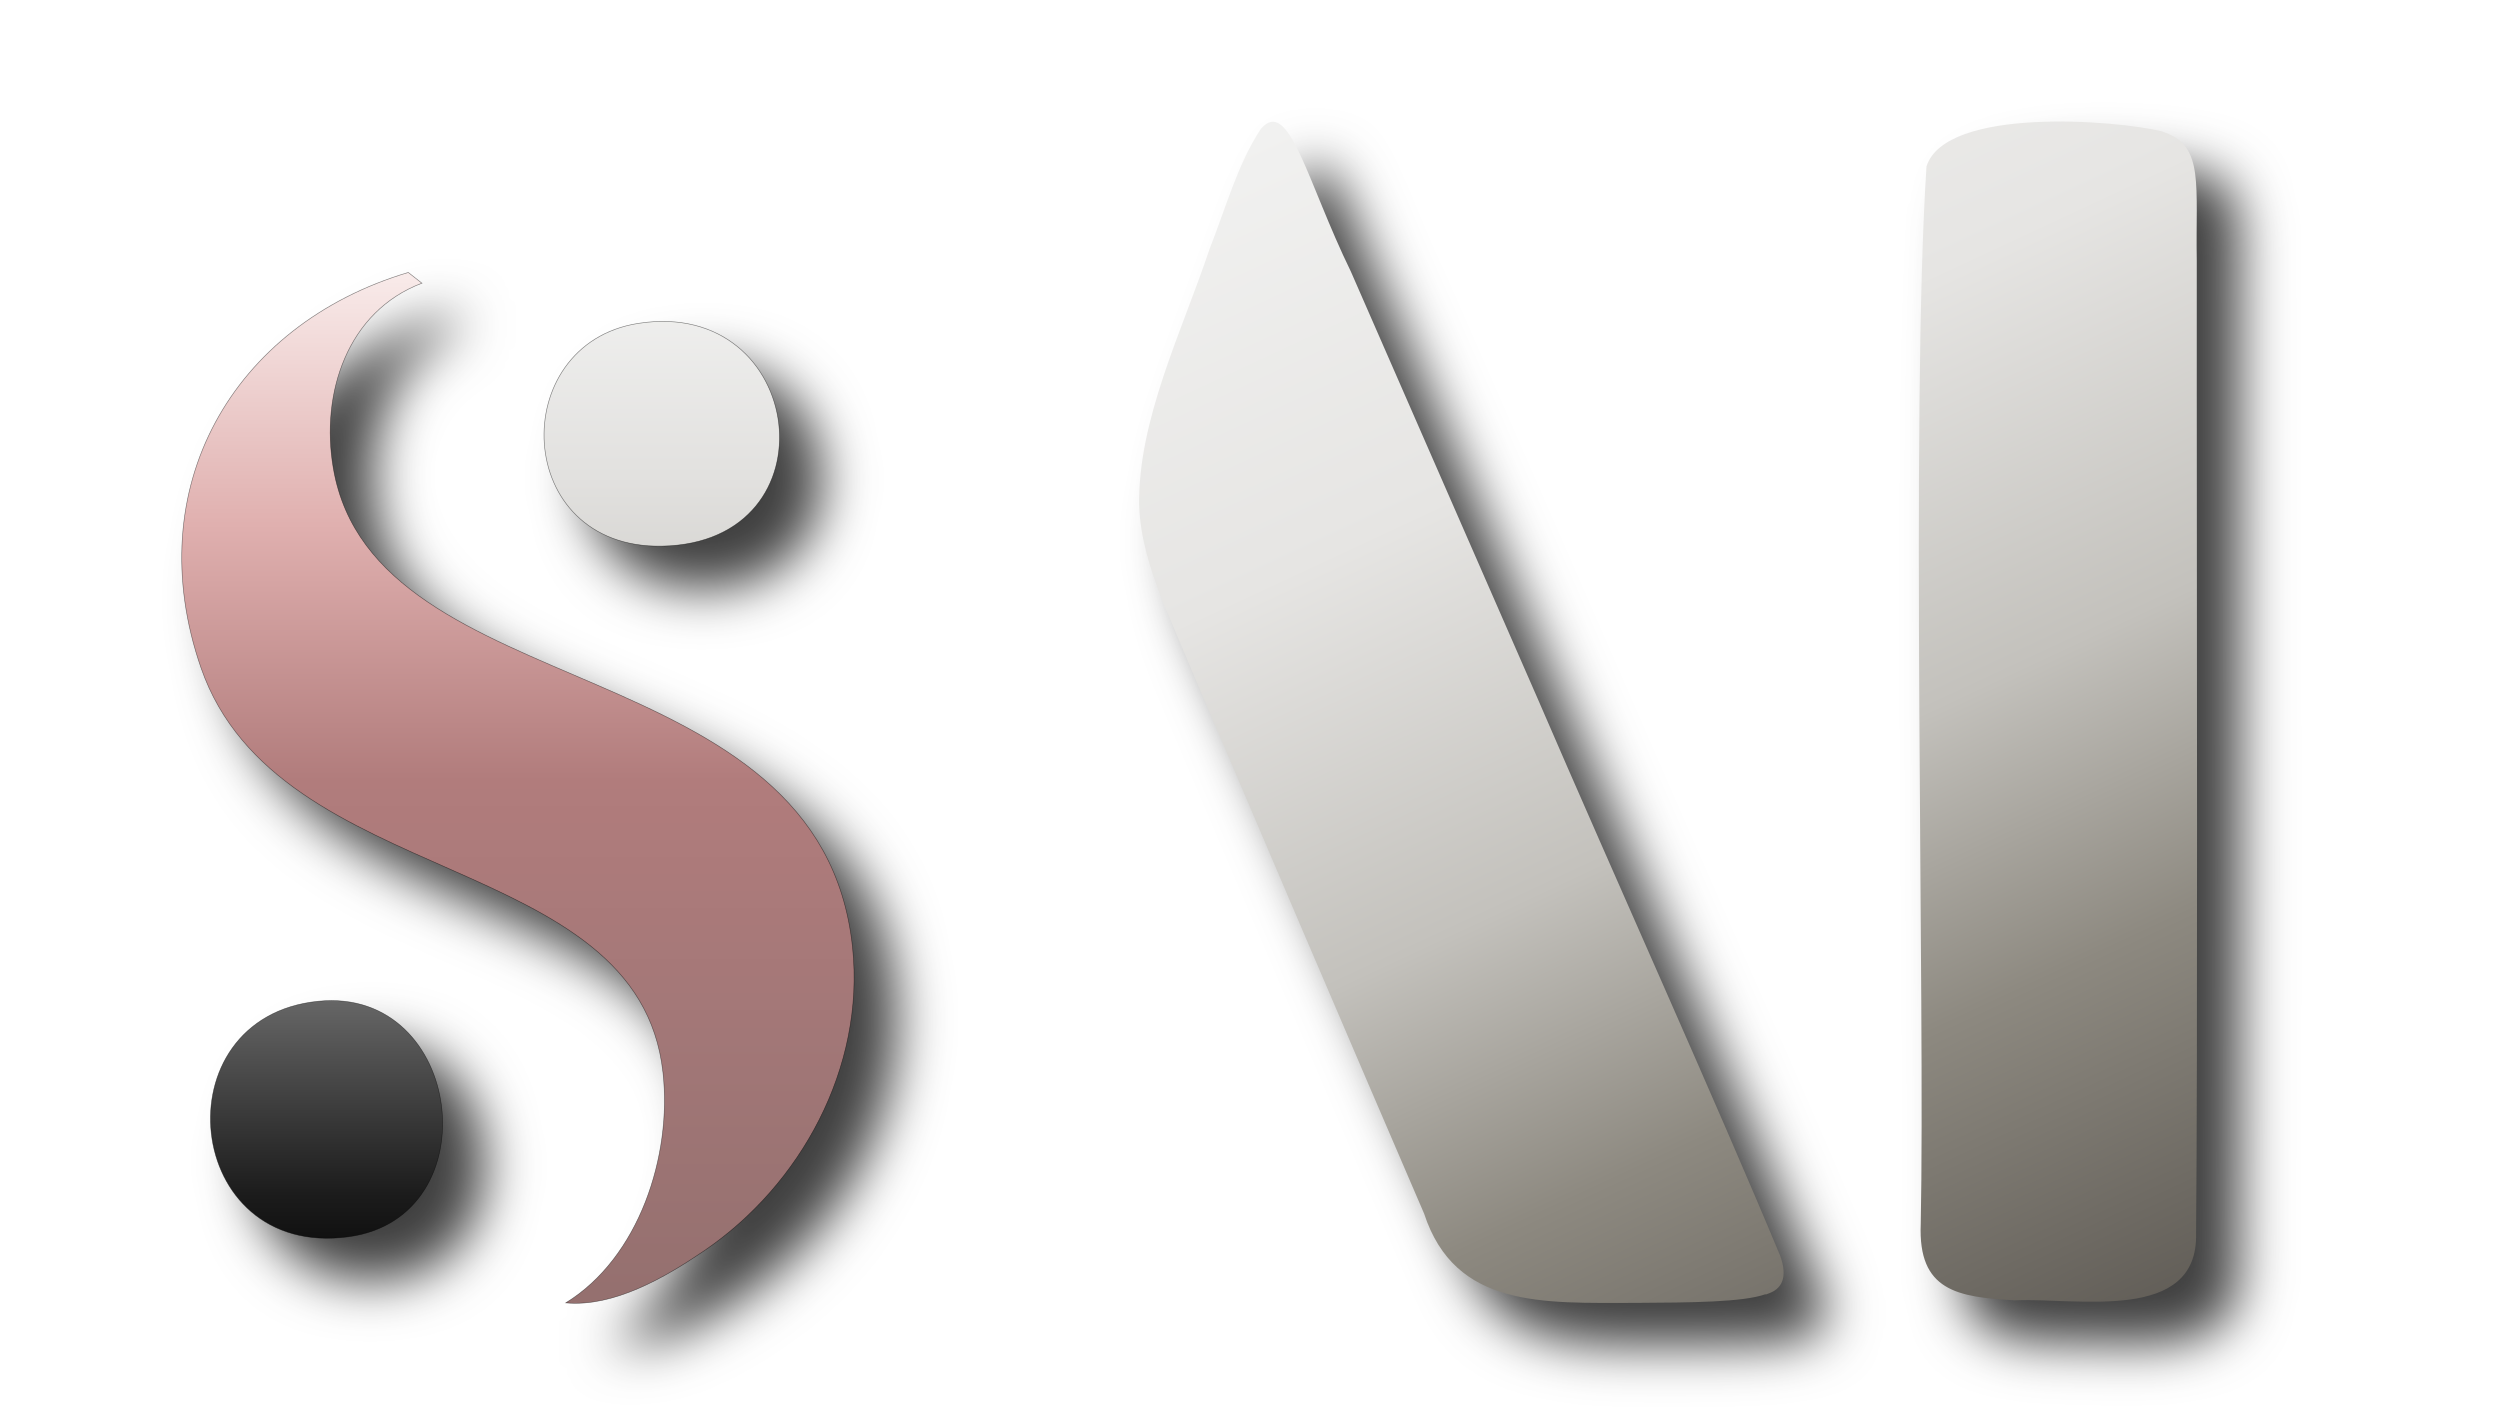
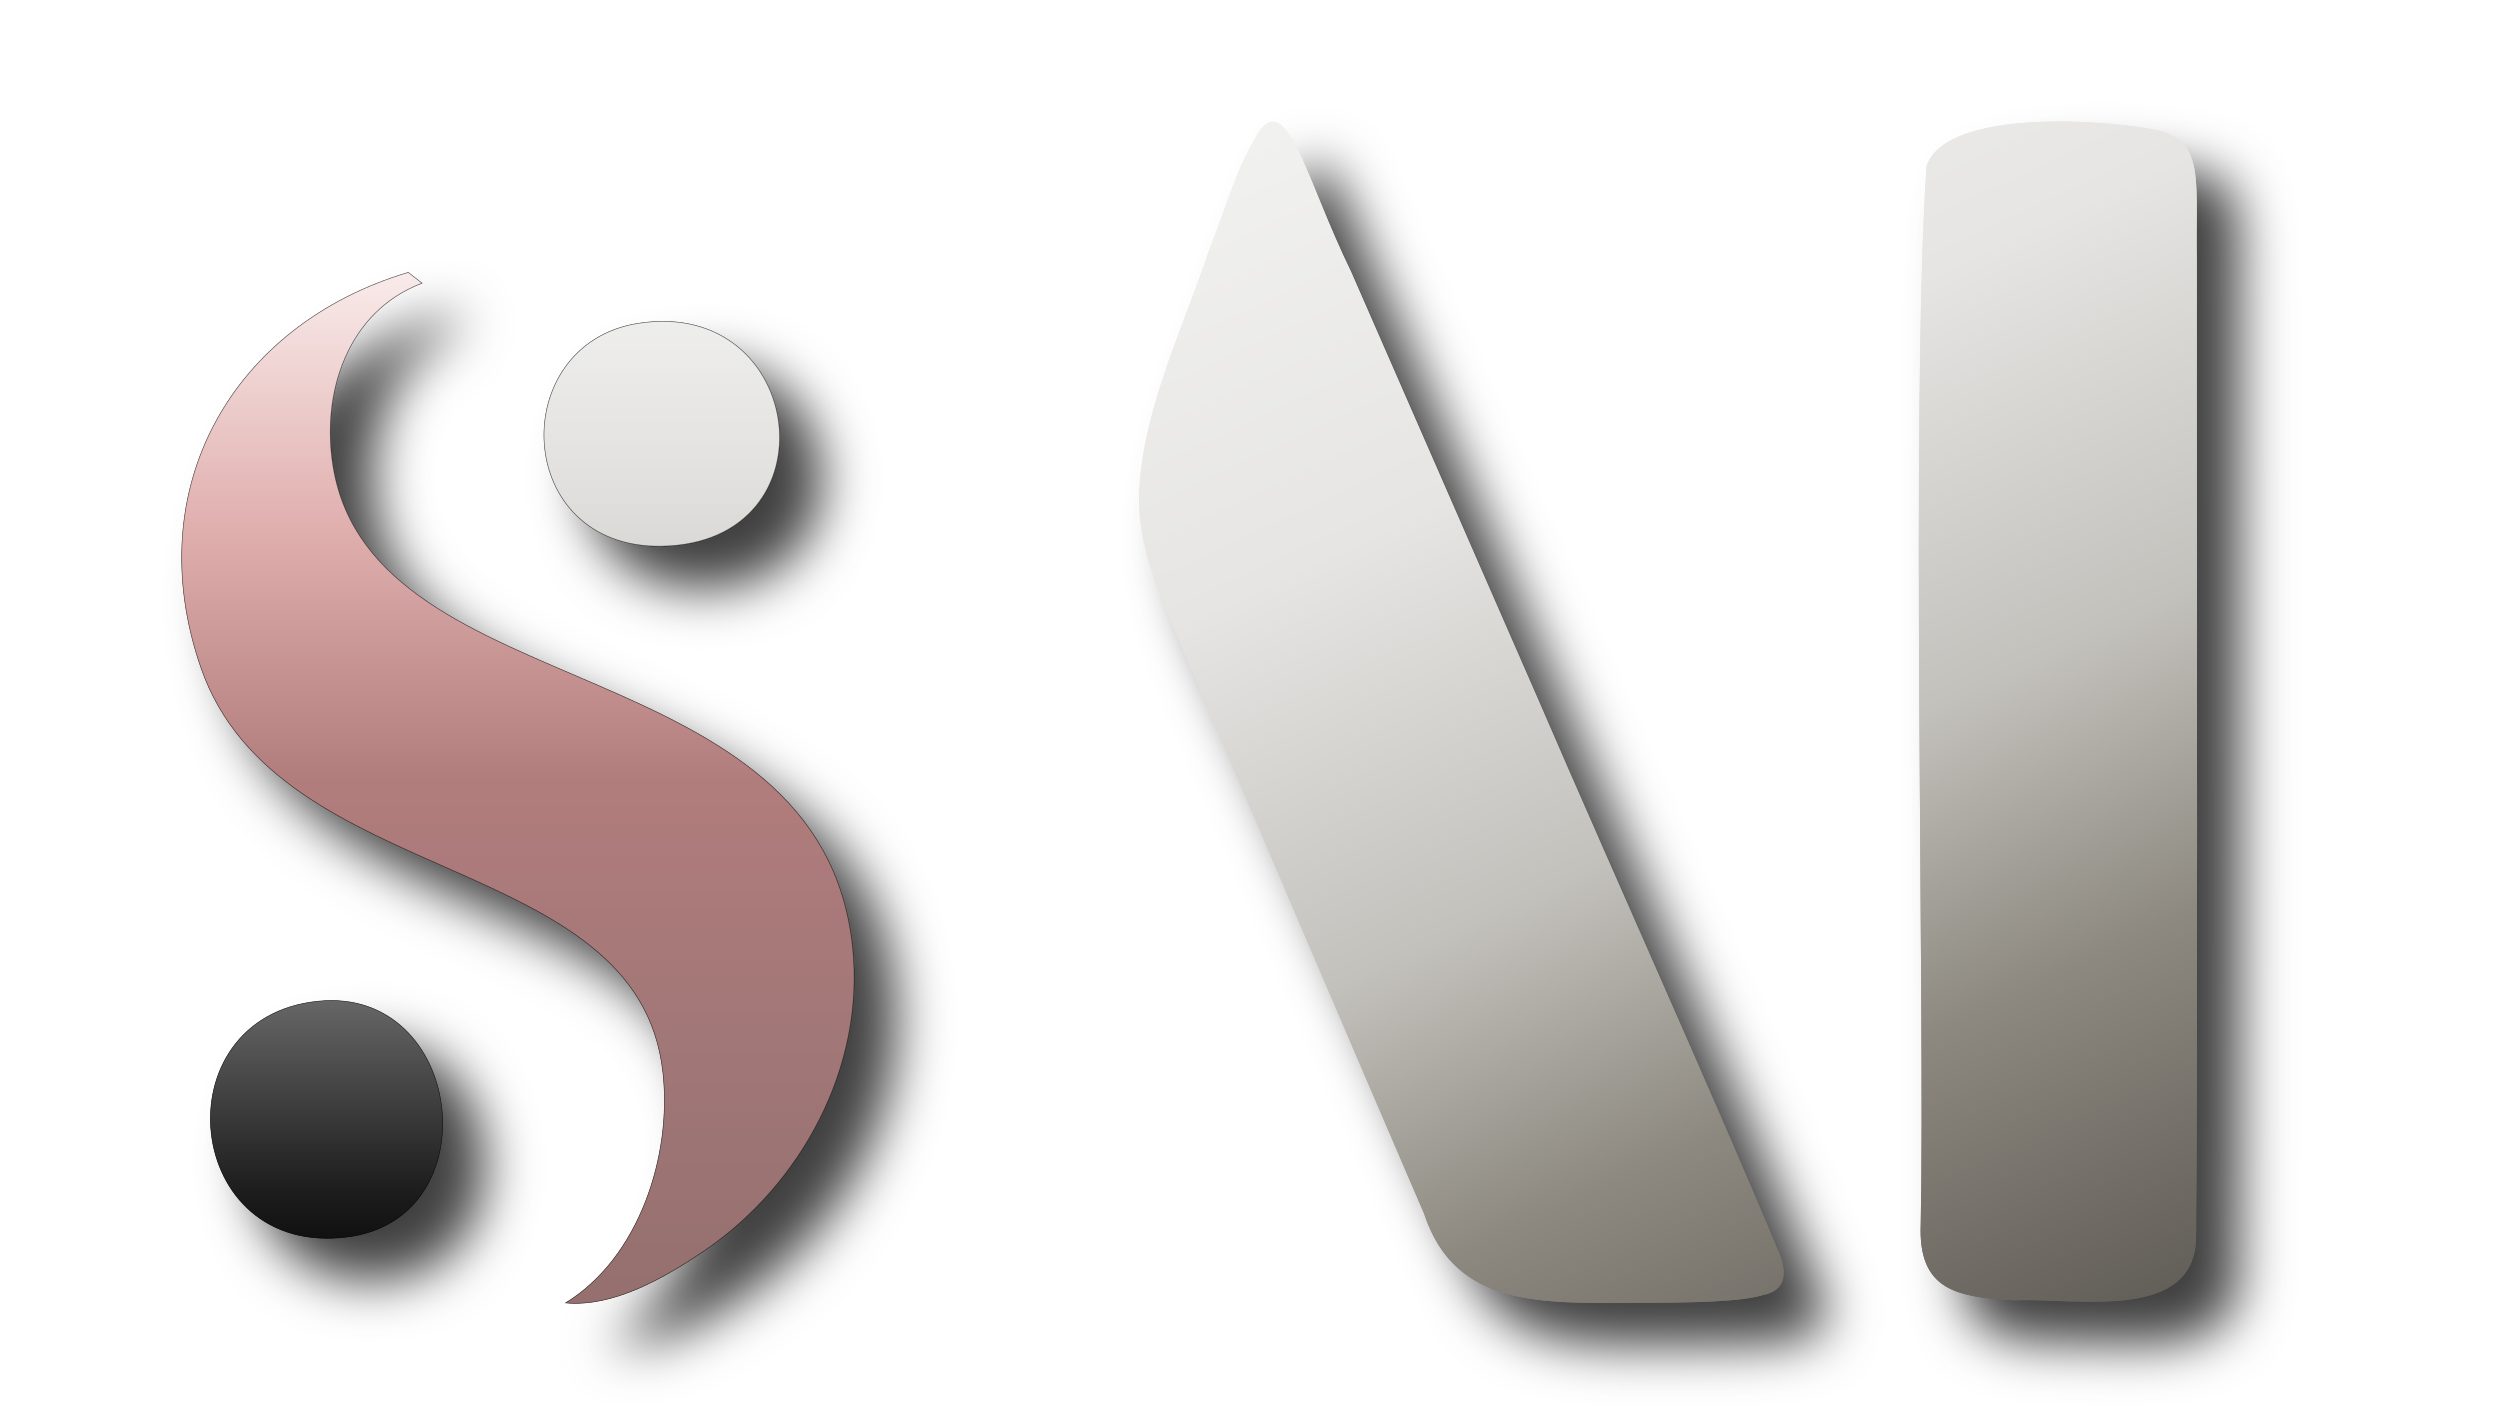
- <svg xmlns="http://www.w3.org/2000/svg" id="Layer_1" version="1.1" viewBox="-30 -20 412.64 235.12">
+ <svg xmlns="http://www.w3.org/2000/svg" id="SotsiaalAI_Logo" viewBox="-30 -20 412.64 235.12" shape-rendering="geometricPrecision" text-rendering="optimizeLegibility" image-rendering="optimizeQuality" role="img" aria-labelledby="title desc">
  <defs>
    <style>
      .st0 { fill: url(#linear-gradient2); }
      .st0, .st1, .st2 {
        stroke: #000;
        stroke-miterlimit: 10;
        stroke-opacity: .5;
        stroke-width: .1px;
      }
      .st1 { fill: url(#linear-gradient1); }
      .st2 { fill: url(#linear-gradient3); }
      .st3 { fill: url(#linear-gradient); }
+ 
+       /* ülemise koopia jaoks – eemaldame halo */
+       .no-stroke .st0,
+       .no-stroke .st1,
+       .no-stroke .st2 { stroke: none; }
    </style>
    <linearGradient id="linear-gradient" x1="217.27" y1="-825.72" x2="319.36" y2="-1044.73" gradientTransform="translate(0 -842) scale(1 -1)" gradientUnits="userSpaceOnUse">
      <stop offset="0" stop-color="#F1F1F0" />
      <stop offset=".28" stop-color="#E6E5E3" />
      <stop offset=".55" stop-color="#C3C1BC" />
      <stop offset=".75" stop-color="#8D8980" />
      <stop offset="1" stop-color="#5F5B55" />
    </linearGradient>
    <linearGradient id="linear-gradient1" x1="23.89" y1="145.15" x2="23.89" y2="184.39" gradientUnits="userSpaceOnUse">
      <stop offset="0" stop-color="#666" />
      <stop offset=".5" stop-color="#383838" />
      <stop offset=".81" stop-color="#1c1c1c" />
      <stop offset="1" stop-color="#111" />
    </linearGradient>
    <linearGradient id="linear-gradient2" x1="-1571.22" y1="5.18" x2="-1571.22" y2="6.18" gradientTransform="translate(174429.38 -857.71) scale(110.98 170.15)" gradientUnits="userSpaceOnUse">
      <stop offset="0" stop-color="#f9eceb" />
      <stop offset=".25" stop-color="#e0b0af" />
      <stop offset=".5" stop-color="#b17c7c" />
      <stop offset=".75" stop-color="#a27777" />
      <stop offset="1" stop-color="#95706f" />
    </linearGradient>
    <linearGradient id="linear-gradient3" x1="79.24" y1="1790.65" x2="79.24" y2="1949.92" gradientTransform="translate(0 -1764)" gradientUnits="userSpaceOnUse">
      <stop offset="0" stop-color="#F1F1F0" />
      <stop offset=".2" stop-color="#E2E1DF" />
      <stop offset=".48" stop-color="#C3C1BC" />
      <stop offset=".68" stop-color="#8D8980" />
      <stop offset="1" stop-color="#5F5B55" />
    </linearGradient>
    <filter id="aiShadow" filterUnits="userSpaceOnUse" x="-100" y="-80" width="455" height="295" color-interpolation-filters="sRGB">
      <feOffset in="SourceAlpha" dx="7" dy="7" result="off" />
      <feGaussianBlur in="off" stdDeviation="4.3" result="blur" />
      <feColorMatrix in="blur" type="matrix" values="0 0 0 0 0                 0 0 0 0 0                 0 0 0 0 0                 0 0 0 .75 0" result="shadow" />
      <feMerge>
        <feMergeNode in="shadow" />
        <feMergeNode in="SourceGraphic" />
      </feMerge>
    </filter>
+     <g id="logoShapes">
+       <path class="st3" d="M327.41,1.91c6.4,2.28,4.97,8.8,5.18,21.04v20.56c0,36.14.16,112.28-.11,140.05.37,14.89-19.66,10.6-29.91,11.07-9.46-.53-16.01-1.54-15.54-12.61.74-35.77-1.69-134.43.95-174.55,3.12-9.86,31.18-7.68,38.9-5.78l.53.21h0ZM261.4,193.62c-3.7,1.32-12.21,1.38-21.51,1.43-15.22,0-29.7.9-34.83-14.73-9.72-22.52-33.3-77.58-43.18-101.1-2.06-5.3-3.7-10.54-3.86-15.9-.16-14.1,7.03-28.51,11.63-42.23,2.75-6.99,4.65-14.04,8.46-19.82,4.65-5.4,7.61,8.69,14.85,23.53,10.31,23.53,20.03,45.84,30.71,70.21,13.27,30.73,29.76,67.24,40.22,92.41.85,2.49.9,5.09-2.01,6.09l-.42.16h0l-.05-.05h-.01Z" />
+       <g>
+         <path class="st1" d="M22.53,145.26c24.06-2.42,28.53,35.69,5,38.88-27.44,3.73-31.31-36.25-5-38.88h0Z" />
+         <path class="st0" d="M39.64,26.74c-12.26,4.64-16.78,18.13-14.62,30.58,6.83,39.48,80.51,29.4,85.7,79.06,2.07,19.86-8.55,39.22-24.54,50.1-6.48,4.42-14.88,9.28-22.8,8.57,12.09-7.44,17.57-24.24,16.05-38.01-4.05-36.82-63.52-30.11-76.25-66.81C-7.09,60.61,8.32,33.65,37.39,24.97l2.23,1.76h0v.03h.03v-.02h0Z" />
+         <path class="st2" d="M75.33,33.38c27.75-4.37,32.82,36.21,3.92,36.76-24.7.47-25.74-33.32-3.92-36.76Z" />
+       </g>
+     </g>
  </defs>
  <g filter="url(#aiShadow)">
-     <path class="st3" d="M327.41,1.91c6.4,2.28,4.97,8.8,5.18,21.04v20.56c0,36.14.16,112.28-.11,140.05.37,14.89-19.66,10.6-29.91,11.07-9.46-.53-16.01-1.54-15.54-12.61.74-35.77-1.69-134.43.95-174.55,3.12-9.86,31.18-7.68,38.9-5.78l.53.21h0ZM261.4,193.62c-3.7,1.32-12.21,1.38-21.51,1.43-15.22,0-29.7.9-34.83-14.73-9.72-22.52-33.3-77.58-43.18-101.1-2.06-5.3-3.7-10.54-3.86-15.9-.16-14.1,7.03-28.51,11.63-42.23,2.75-6.99,4.65-14.04,8.46-19.82,4.65-5.4,7.61,8.69,14.85,23.53,10.31,23.53,20.03,45.84,30.71,70.21,13.27,30.73,29.76,67.24,40.22,92.41.85,2.49.9,5.09-2.01,6.09l-.42.16h0l-.05-.05h-.01Z" />
-     <g>
-       <path class="st1" d="M22.53,145.26c24.06-2.42,28.53,35.69,5,38.88-27.44,3.73-31.31-36.25-5-38.88h0Z" />
-       <path class="st0" d="M39.64,26.74c-12.26,4.64-16.78,18.13-14.62,30.58,6.83,39.48,80.51,29.4,85.7,79.06,2.07,19.86-8.55,39.22-24.54,50.1-6.48,4.42-14.88,9.28-22.8,8.57,12.09-7.44,17.57-24.24,16.05-38.01-4.05-36.82-63.52-30.11-76.25-66.81C-7.09,60.61,8.32,33.65,37.39,24.97l2.23,1.76h0v.03h.03v-.02h0Z" />
-       <path class="st2" d="M75.33,33.38c27.75-4.37,32.82,36.21,3.92,36.76-24.7.47-25.74-33.32-3.92-36.76Z" />
-     </g>
+     <use href="#logoShapes" />
+   </g>
+   <g class="no-stroke" style="filter:none">
+     <use href="#logoShapes" />
  </g>
</svg>
